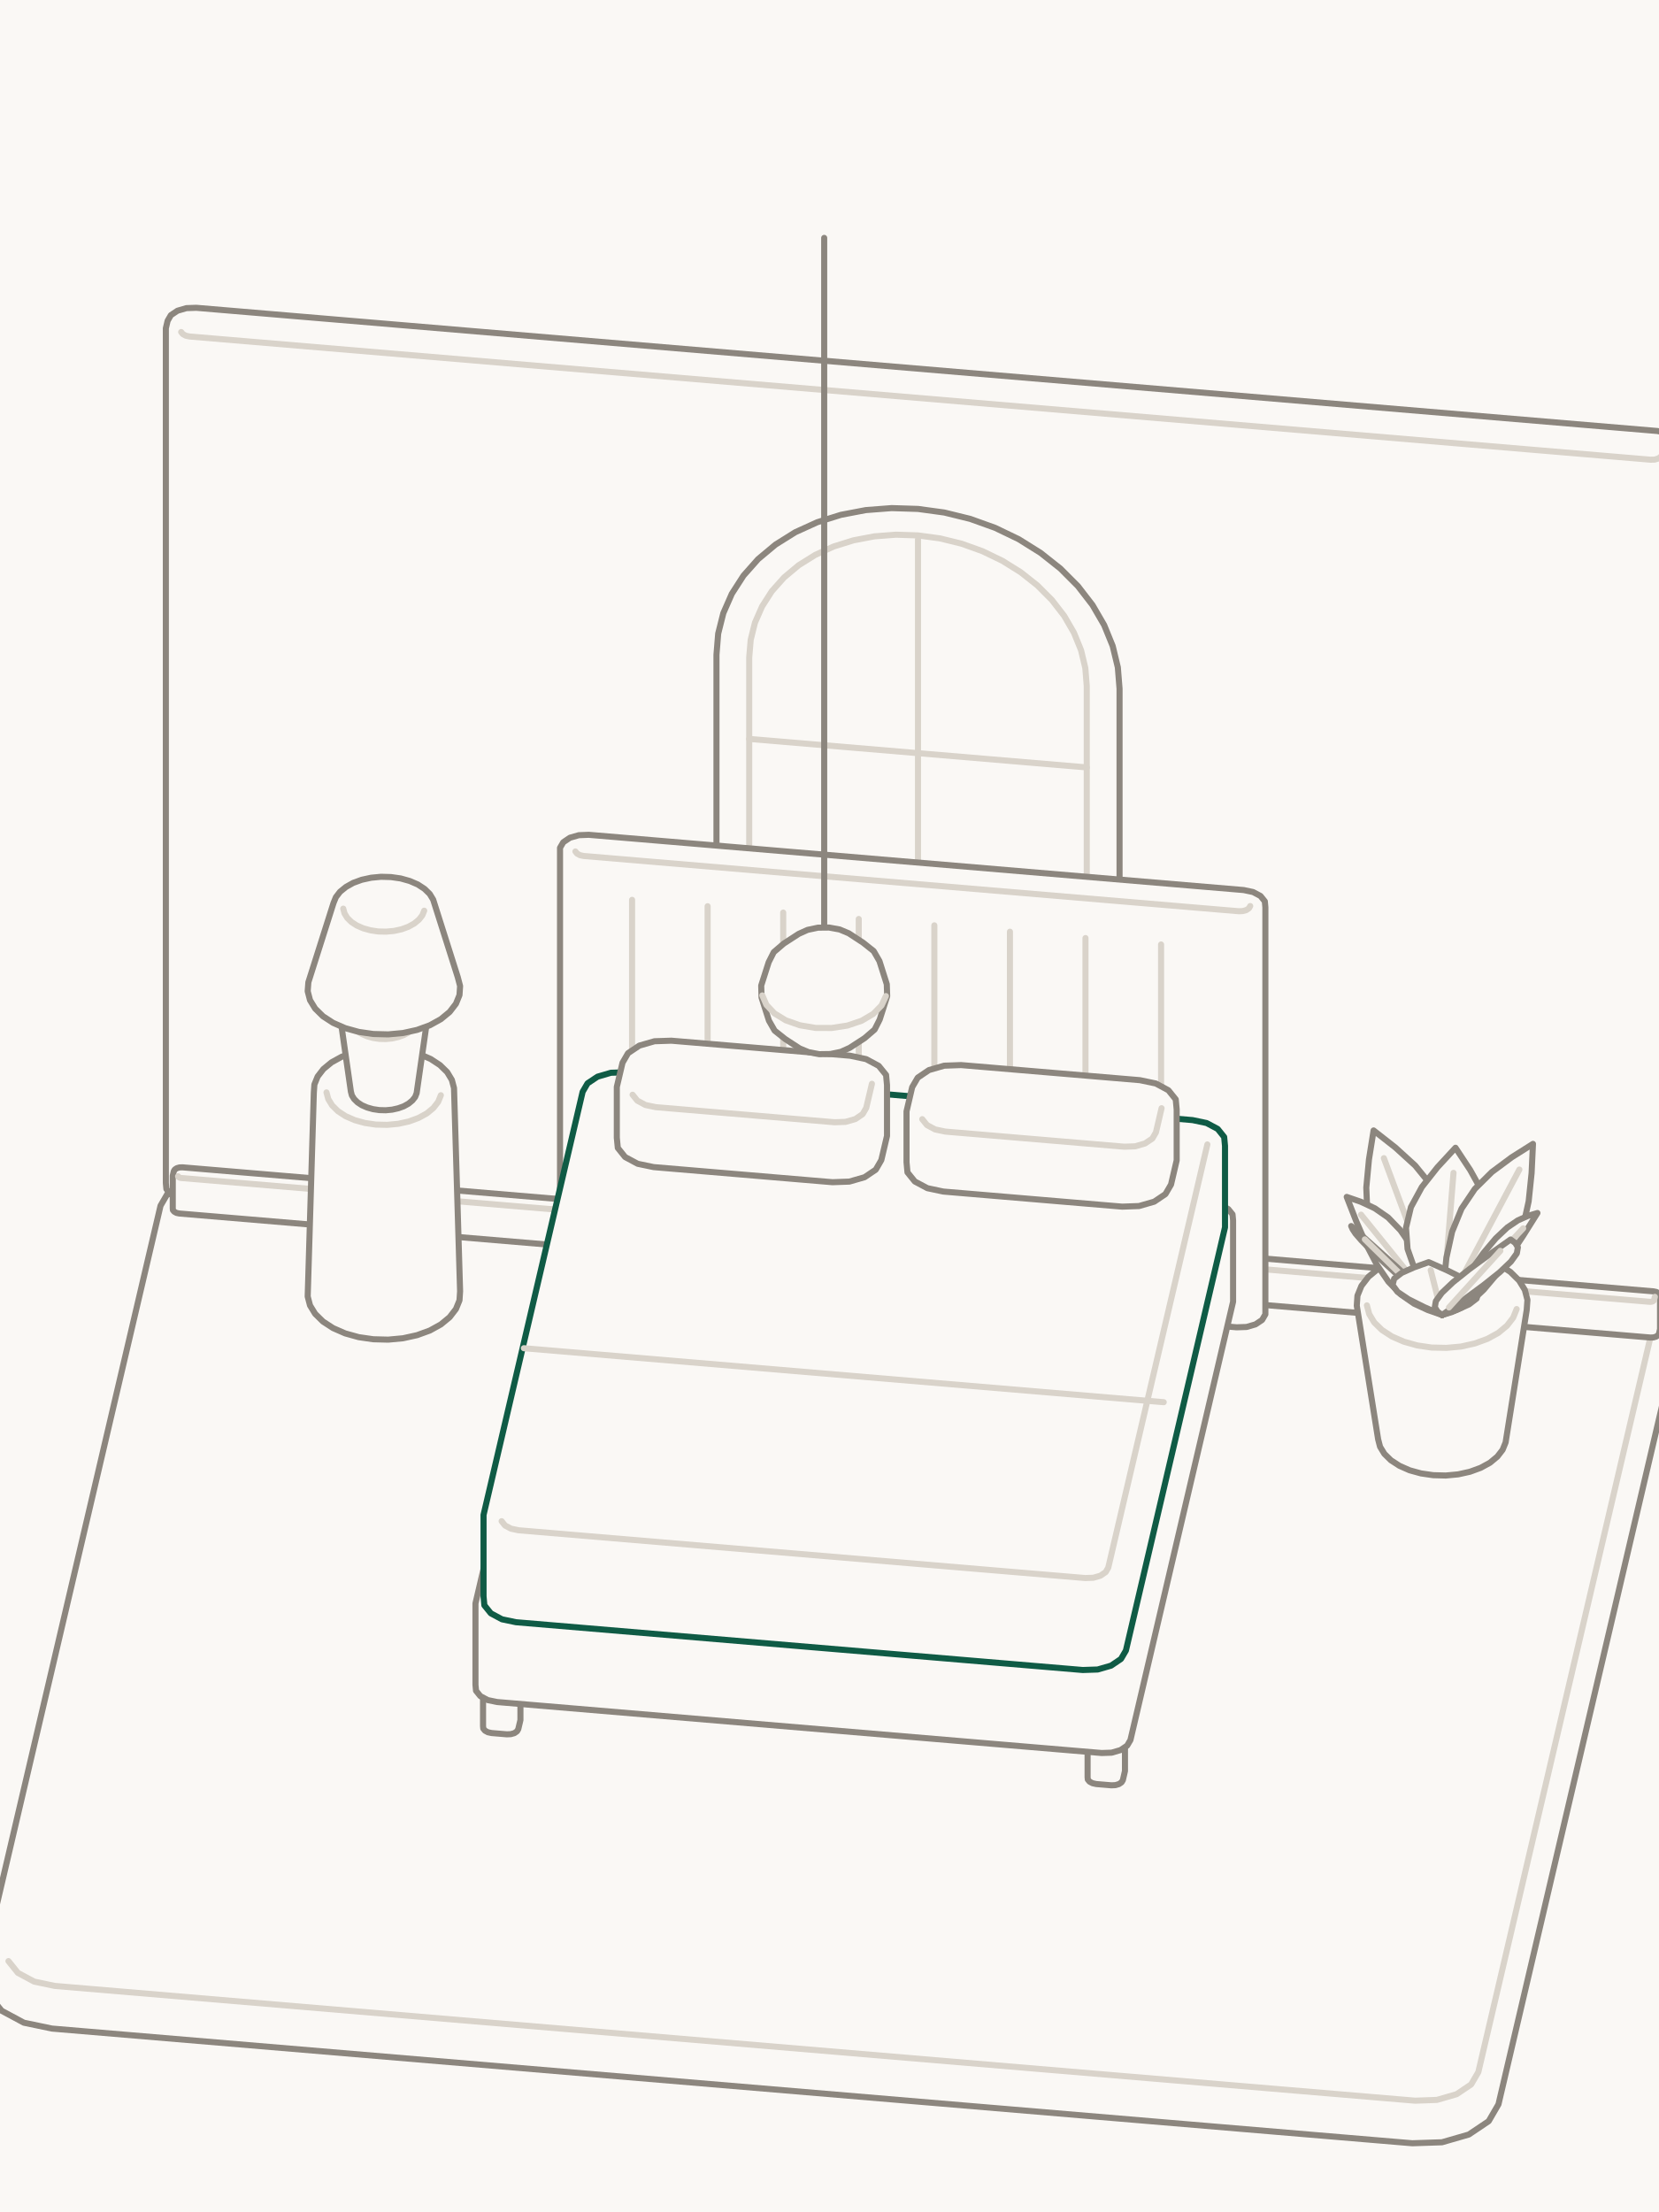
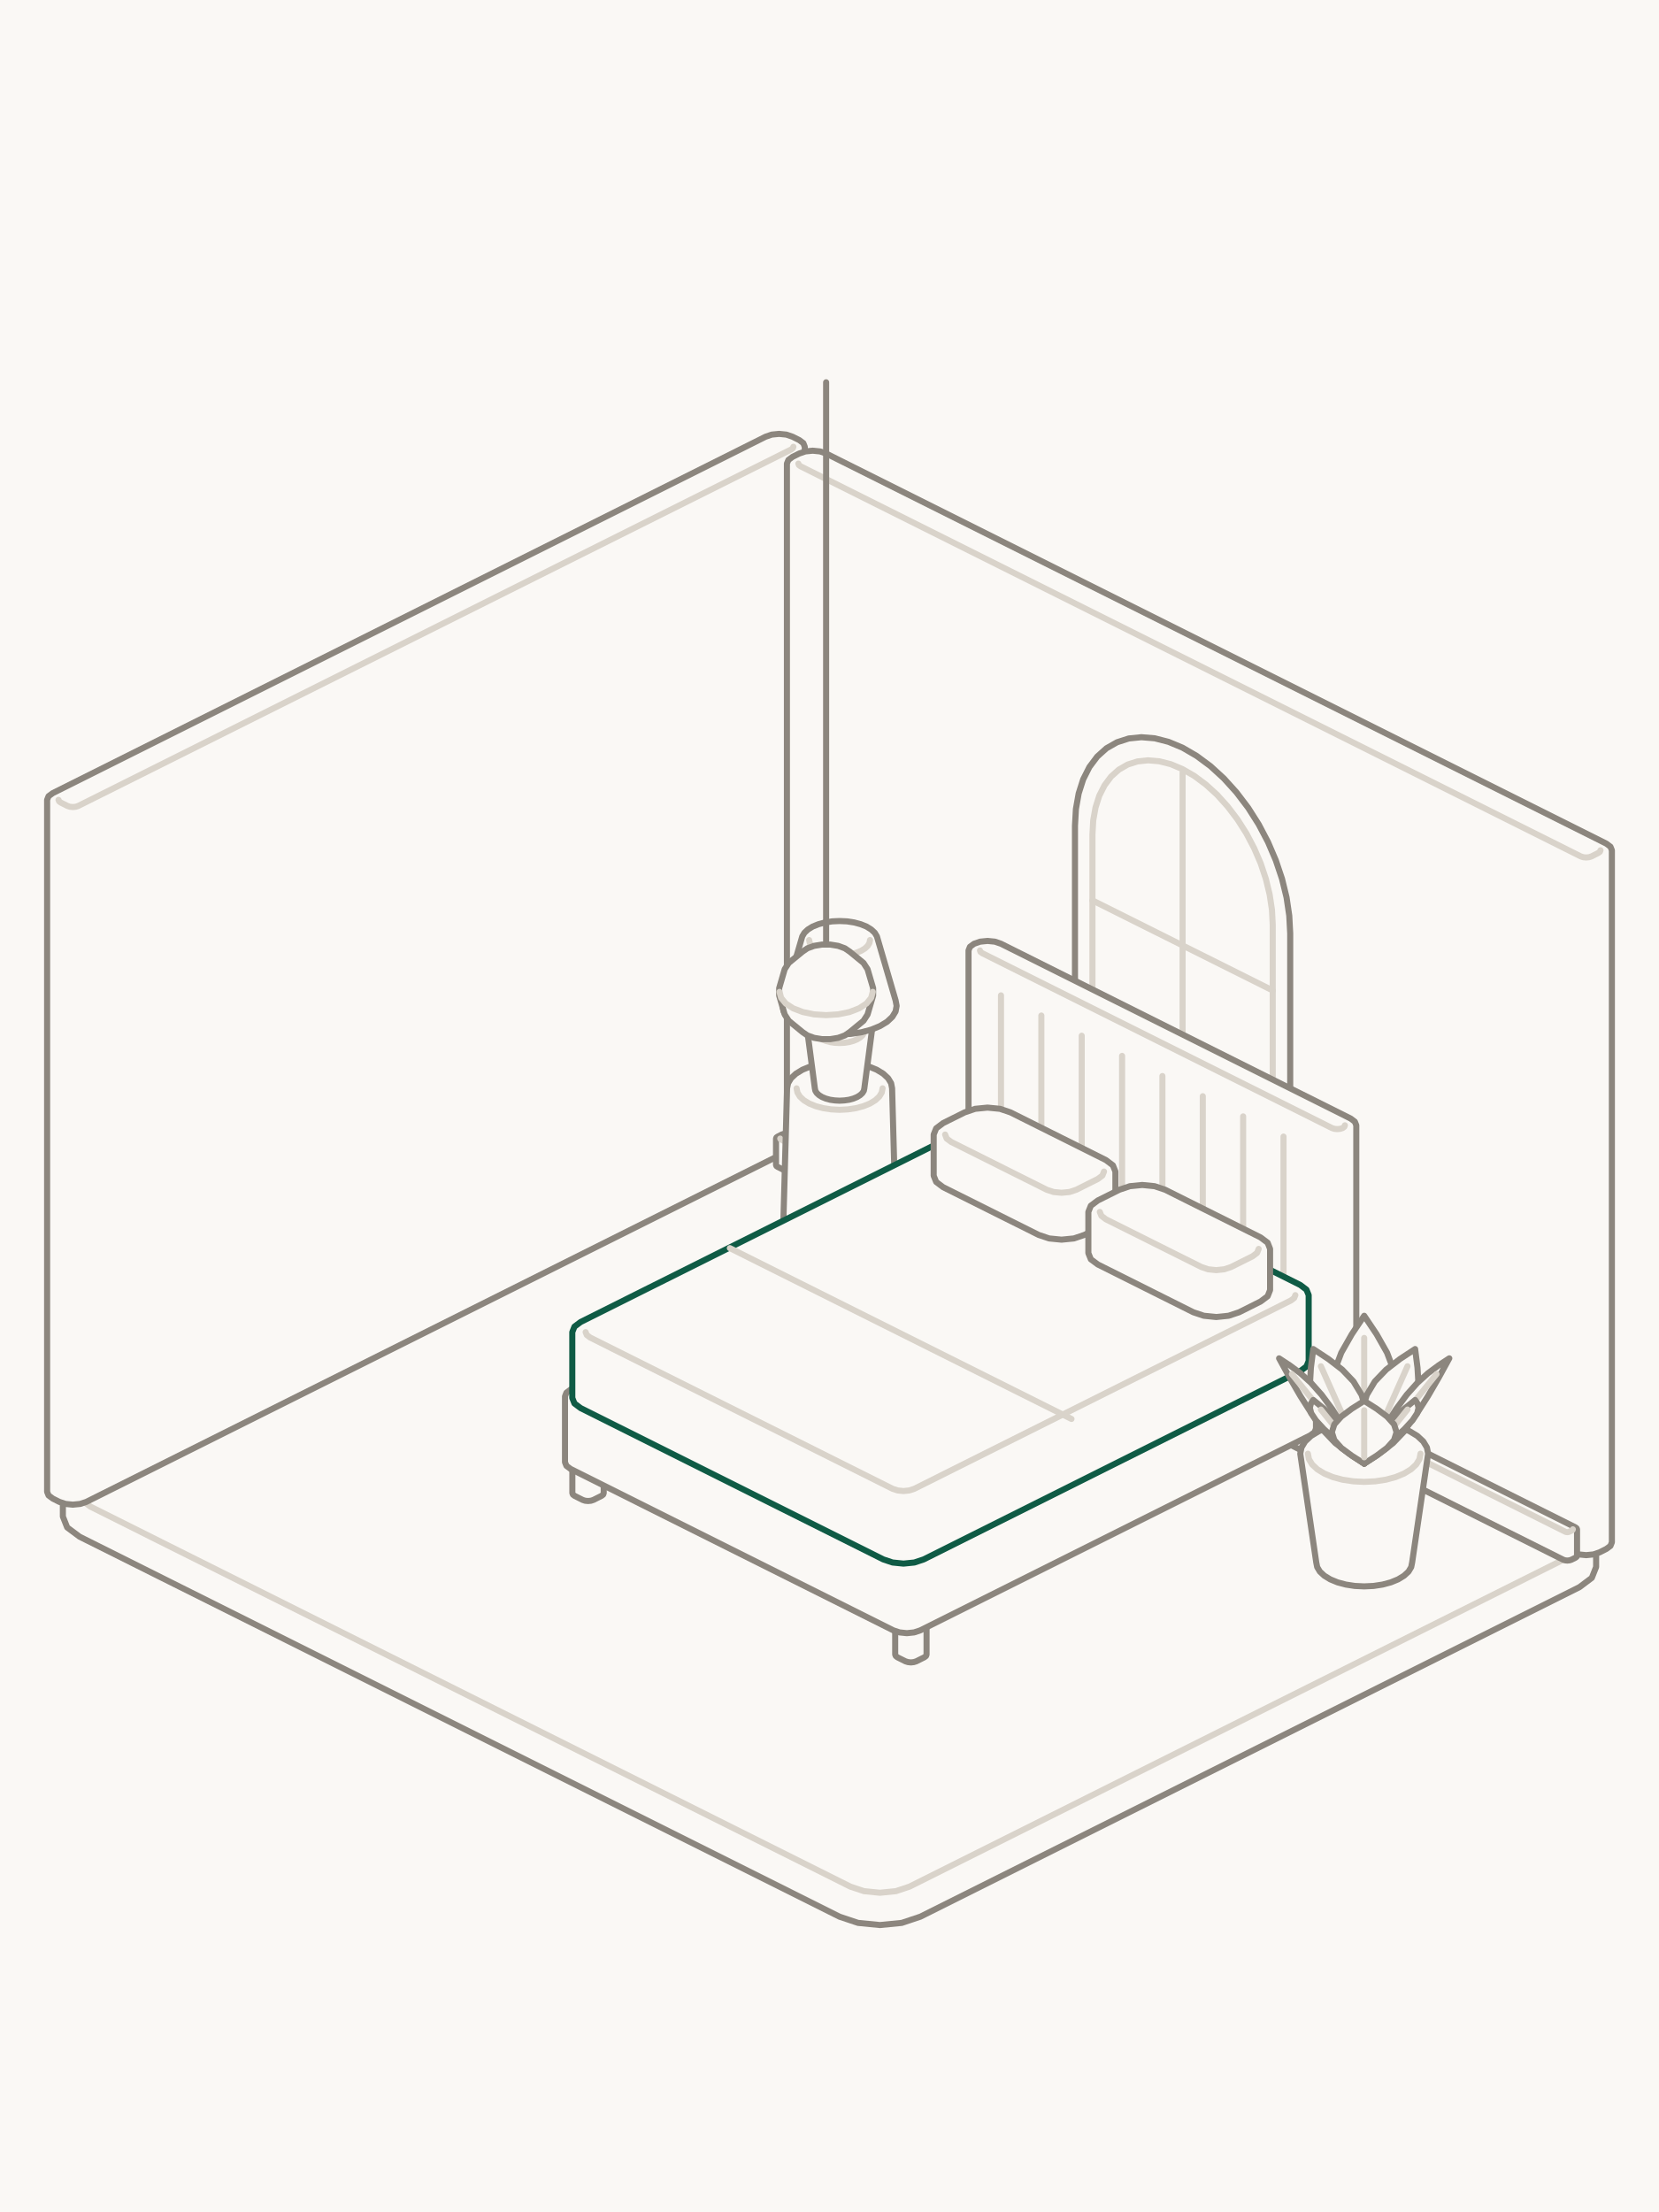
<svg xmlns="http://www.w3.org/2000/svg" viewBox="0 0 300 400" width="300" height="400">
  <rect width="300" height="400" fill="#FAF8F5" />
  <g stroke-width="1.1" stroke-linejoin="round" stroke-linecap="round">
-     <path d="M-2.34 351.96L29.03 218.03L30.8 214.98L34.39 212.57L39.24 211.17L44.61 210.99L290.6 231.73L295.68 232.79L299.7 234.95L302.04 237.86L302.34 241.08L302.34 246.6L270.97 380.53L269.2 383.58L265.61 385.99L260.76 387.39L255.39 387.57L9.4 366.83L4.32 365.77L0.3 363.61L-2.04 360.7L-2.34 357.48Z" fill="#FAF8F5" stroke="#8C867E" />
-     <path d="M298.7 240.77L267.33 374.7L266.03 376.93L263.4 378.7L259.84 379.73L255.9 379.87L9.92 359.12L6.19 358.34L3.24 356.76L1.53 354.63" fill="none" stroke="#D9D3CA" />
-     <path d="M29.99 59.37L30.31 58.01L30.9 56.99L32.1 56.19L33.71 55.72L35.5 55.66L299.71 77.94L301.4 78.29L302.74 79.01L303.52 79.98L303.62 81.06L303.62 235.62L303.3 236.98L302.71 238L301.52 238.8L299.9 239.27L298.11 239.33L33.9 217.05L32.21 216.7L30.87 215.98L30.09 215.01L29.99 213.93Z" fill="#FAF8F5" stroke="#8C867E" />
-     <path d="M300.89 80.82L300.57 82.19L300.33 82.6L299.85 82.92L299.21 83.11L298.49 83.13L34.29 60.85L33.61 60.71L33.07 60.42L32.76 60.04" fill="none" stroke="#D9D3CA" />
-     <path d="M31.24 212.61L31.43 211.79L31.61 211.49L31.97 211.25L32.45 211.11L32.99 211.09L299.02 233.52L299.53 233.63L299.93 233.84L300.16 234.13L300.19 234.45L300.19 240.34L300 241.16L299.82 241.47L299.46 241.71L298.98 241.85L298.44 241.87L32.42 219.44L31.91 219.33L31.51 219.11L31.27 218.82L31.24 218.5Z" fill="#FAF8F5" stroke="#8C867E" />
-     <path d="M299.25 234.51L299.12 235.06L299.03 235.21L298.85 235.33L298.61 235.4L298.34 235.41L32.77 213.02L32.52 212.97L32.32 212.86L32.2 212.71" fill="none" stroke="#D9D3CA" />
-     <path d="M132.3 170.15L199.71 175.83L202.45 173.86L202.45 124.54L202.14 120.68L201.21 116.82L199.67 113.04L197.56 109.41L194.92 105.99L191.77 102.83L188.19 99.99L184.23 97.51L179.95 95.45L175.44 93.83L170.76 92.68L166 92.03L161.25 91.88L156.57 92.24L152.06 93.1L147.78 94.44L143.82 96.24L140.24 98.48L137.09 101.11L134.45 104.09L132.34 107.37L130.8 110.88L129.87 114.58L129.56 118.4L129.56 167.71Z" fill="#FAF8F5" stroke="#8C867E" />
-     <path d="M138.22 165.86L193.79 170.55L196.52 168.57L196.52 124.05L196.26 120.8L195.49 117.58L194.2 114.41L192.44 111.37L190.22 108.5L187.59 105.86L184.58 103.48L181.26 101.41L177.68 99.68L173.9 98.32L169.99 97.36L166 96.82L162.02 96.69L158.11 96.99L154.33 97.71L150.74 98.83L147.43 100.34L144.42 102.22L141.79 104.42L139.57 106.91L137.81 109.66L136.52 112.6L135.75 115.7L135.48 118.9L135.48 163.43Z" fill="none" stroke="#D9D3CA" />
-     <path d="M166 168.21L166 97.55M135.48 133.62L196.52 138.77" fill="none" stroke="#D9D3CA" />
-     <path d="M124.11 173.36L124.75 170.63L124.99 170.22L125.47 169.9L126.11 169.71L126.83 169.69L205.18 176.29L205.86 176.44L206.39 176.72L206.71 177.11L206.75 177.54L206.75 181.22L206.11 183.95L205.87 184.36L205.39 184.68L204.74 184.87L204.03 184.89L125.68 178.29L125 178.15L124.46 177.86L124.15 177.47L124.11 177.04Z" fill="#FAF8F5" stroke="#8C867E" />
-     <path d="M205.61 177.45L204.97 180.18L204.88 180.33L204.7 180.45L204.46 180.52L204.19 180.53L125.84 173.92L125.58 173.87L125.38 173.76L125.27 173.62" fill="none" stroke="#D9D3CA" />
-     <path d="M55.64 234.45L56.75 197.61L56.85 196.12L57.44 194.67L58.48 193.32L59.95 192.11L61.78 191.1L63.91 190.32L66.24 189.81L68.7 189.58L71.19 189.64L73.61 189.99L75.87 190.62L77.88 191.5L79.56 192.6L80.86 193.87L81.71 195.28L82.1 196.75L83.2 233.51L83.09 235.14L82.45 236.71L81.31 238.19L79.72 239.5L77.73 240.6L75.42 241.44L72.88 242L70.2 242.25L67.5 242.18L64.87 241.8L62.42 241.12L60.23 240.16L58.4 238.97L56.99 237.58L56.06 236.06Z" fill="#FAF8F5" stroke="#8C867E" />
-     <path d="M79.72 198.05L79.24 199.24L78.38 200.35L77.18 201.34L75.68 202.16L73.94 202.8L72.02 203.22L70.01 203.41L67.97 203.36L65.99 203.07L64.15 202.56L62.5 201.84L61.12 200.94L60.06 199.89L59.36 198.74L59.04 197.54" fill="none" stroke="#D9D3CA" />
-     <path d="M61.61 184.57L61.68 183.65L62.04 182.76L62.68 181.92L63.59 181.18L64.72 180.56L66.02 180.08L67.46 179.76L68.98 179.62L70.51 179.66L72 179.87L73.39 180.26L74.63 180.8L75.67 181.48L76.47 182.26L76.99 183.13L77.23 184.04L77.17 184.96L75.34 197.68L75.07 198.37L74.57 199L73.88 199.57L73.02 200.05L72.02 200.41L70.92 200.66L69.76 200.77L68.59 200.74L67.45 200.57L66.39 200.27L65.44 199.86L64.65 199.34L64.04 198.74L63.63 198.08L63.45 197.39Z" fill="#FAF8F5" stroke="#8C867E" />
-     <path d="M75.34 184.8L75.07 185.49L74.57 186.12L73.88 186.69L73.02 187.17L72.02 187.53L70.92 187.78L69.76 187.89L68.59 187.86L67.45 187.69L66.39 187.39L65.44 186.98L64.65 186.46L64.04 185.86L63.63 185.2L63.45 184.51" fill="none" stroke="#D9D3CA" />
-     <path d="M69.42 184.3L69.42 178.78" fill="none" stroke="#8C867E" />
-     <path d="M55.64 179.25L55.76 177.63L60.31 163.29L60.74 162.24L61.49 161.26L62.56 160.39L63.88 159.65L65.42 159.09L67.12 158.72L68.9 158.55L70.7 158.6L72.45 158.85L74.09 159.31L75.55 159.94L76.77 160.74L77.71 161.66L78.33 162.68L82.78 176.71L83.2 178.31L83.09 179.94L82.45 181.51L81.31 182.99L79.72 184.3L77.73 185.4L75.42 186.24L72.88 186.8L70.2 187.05L67.5 186.98L64.87 186.6L62.42 185.92L60.23 184.96L58.4 183.77L56.99 182.38L56.06 180.86Z" fill="#FAF8F5" stroke="#8C867E" />
-     <path d="M76.71 164.68L76.37 165.52L75.76 166.3L74.91 167L73.85 167.59L72.62 168.04L71.26 168.34L69.84 168.47L68.4 168.44L67 168.23L65.69 167.87L64.52 167.36L63.54 166.72L62.79 165.98L62.3 165.17L62.07 164.31" fill="none" stroke="#D9D3CA" />
-     <path d="M101.27 153.31L101.86 152.3L103.06 151.49L104.67 151.03L106.47 150.96L224.9 160.95L226.6 161.31L227.94 162.02L228.72 162.99L228.82 164.07L228.82 237.67L228.23 238.69L227.03 239.49L225.41 239.96L223.62 240.02L105.19 230.03L103.49 229.68L102.15 228.96L101.37 227.99L101.27 226.91Z" fill="#FAF8F5" stroke="#8C867E" />
-     <path d="M226.08 163.84L226.08 163.84L225.85 164.25L225.37 164.57L224.72 164.75L224.01 164.78L105.57 154.79L104.89 154.65L104.36 154.36L104.05 153.97" fill="none" stroke="#D9D3CA" />
-     <path d="M114.3 201.36L114.3 162.72M127.96 202.51L127.96 163.87M141.63 203.66L141.63 165.02M155.29 204.82L155.29 166.18M168.96 205.97L168.96 167.33M182.63 207.12L182.63 168.48M196.29 208.27L196.29 169.63M209.96 209.43L209.96 170.79" fill="none" stroke="#D9D3CA" />
-     <path d="M87.35 304.78L87.73 303.14L87.97 302.73L88.45 302.41L89.09 302.23L89.81 302.2L92.54 302.43L93.22 302.57L93.76 302.86L94.07 303.25L94.11 303.68L94.11 311.04L93.72 312.68L93.49 313.08L93.01 313.41L92.36 313.59L91.65 313.62L88.91 313.39L88.24 313.25L87.7 312.96L87.39 312.57L87.35 312.14Z" fill="#FAF8F5" stroke="#8C867E" />
-     <path d="M93.2 303.6L92.81 305.24L92.69 305.44L92.46 305.61L92.13 305.7L91.77 305.71L89.04 305.48L88.7 305.41L88.43 305.27L88.28 305.07" fill="none" stroke="#D9D3CA" />
-     <path d="M196.67 314L197.06 312.36L197.29 311.95L197.77 311.63L198.42 311.44L199.13 311.42L201.87 311.65L202.55 311.79L203.08 312.08L203.39 312.47L203.43 312.9L203.43 320.26L203.05 321.9L202.81 322.3L202.34 322.62L201.69 322.81L200.97 322.84L198.24 322.61L197.56 322.46L197.03 322.18L196.71 321.79L196.67 321.36Z" fill="#FAF8F5" stroke="#8C867E" />
-     <path d="M202.52 312.82L202.14 314.46L202.02 314.66L201.78 314.82L201.46 314.92L201.1 314.93L198.37 314.7L198.03 314.63L197.76 314.48L197.6 314.29" fill="none" stroke="#D9D3CA" />
-     <path d="M85.98 289.95L104.55 210.68L105.14 209.67L106.33 208.86L107.95 208.4L109.74 208.33L219.07 217.55L220.76 217.91L222.1 218.63L222.88 219.6L222.98 220.67L222.98 235.39L204.42 314.65L203.82 315.67L202.63 316.47L201.01 316.94L199.22 317L89.9 307.78L88.2 307.43L86.86 306.71L86.08 305.74L85.98 304.67Z" fill="#FAF8F5" stroke="#8C867E" />
-     <path d="M220.7 220.48L202.14 299.74L201.84 300.25L201.25 300.65L200.44 300.88L199.54 300.91L90.22 291.7L89.37 291.52L88.7 291.16L88.31 290.67" fill="none" stroke="#D9D3CA" />
-     <path d="M87.44 273.95L105.36 197.43L106.25 195.9L108.05 194.7L110.47 193.99L113.16 193.9L215.65 202.55L218.19 203.08L220.2 204.15L221.37 205.61L221.52 207.22L221.52 221.94L203.6 298.47L202.71 299.99L200.92 301.2L198.49 301.9L195.8 301.99L93.31 293.35L90.77 292.82L88.76 291.74L87.59 290.29L87.44 288.67Z" fill="#FAF8F5" stroke="#0F5B45" />
-     <path d="M218.33 206.95L200.41 283.48L199.94 284.29L198.98 284.94L197.69 285.31L196.25 285.36L93.76 276.72L92.4 276.43L91.33 275.86L90.71 275.08" fill="none" stroke="#D9D3CA" />
-     <path d="M94.73 243.8L210.44 253.56" fill="none" stroke="#D9D3CA" />
-     <path d="M111.54 196.55L112.57 192.18L113.57 190.45L115.61 189.08L118.35 188.29L121.4 188.19L153.74 190.91L156.62 191.52L158.9 192.74L160.23 194.38L160.4 196.21L160.4 205.41L159.37 209.78L158.37 211.51L156.34 212.88L153.59 213.67L150.54 213.78L118.2 211.05L115.32 210.45L113.04 209.23L111.72 207.58L111.54 205.75Z" fill="#FAF8F5" stroke="#8C867E" />
-     <path d="M157.67 195.98L156.64 200.35L155.99 201.47L154.68 202.36L152.9 202.87L150.93 202.94L118.58 200.21L116.72 199.82L115.25 199.03L114.39 197.96" fill="none" stroke="#D9D3CA" />
-     <path d="M163.93 200.97L164.95 196.6L165.96 194.87L167.99 193.5L170.74 192.71L173.79 192.6L206.13 195.33L209.01 195.93L211.28 197.15L212.61 198.8L212.78 200.63L212.78 209.83L211.76 214.2L210.75 215.93L208.72 217.3L205.97 218.09L202.93 218.2L170.58 215.47L167.7 214.86L165.43 213.65L164.1 212L163.93 210.17Z" fill="#FAF8F5" stroke="#8C867E" />
-     <path d="M210.05 200.4L209.03 204.77L208.38 205.89L207.06 206.77L205.28 207.29L203.31 207.36L170.97 204.63L169.1 204.24L167.63 203.45L166.77 202.38" fill="none" stroke="#D9D3CA" />
-     <path d="M245.35 236.11L245.47 234.3L246.19 232.53L247.46 230.88L249.25 229.41L251.48 228.18L254.06 227.23L256.91 226.61L259.9 226.33L262.93 226.4L265.87 226.83L268.62 227.6L271.07 228.67L273.12 230L274.7 231.56L275.74 233.26L276.21 235.06L276.08 236.88L272.26 260.84L271.72 262.17L270.77 263.4L269.43 264.51L267.75 265.43L265.81 266.14L263.68 266.61L261.44 266.82L259.17 266.76L256.96 266.44L254.89 265.87L253.06 265.06L251.52 264.06L250.34 262.9L249.56 261.62L249.21 260.27Z" fill="#FAF8F5" stroke="#8C867E" />
-     <path d="M274.26 236.72L273.63 238.28L272.51 239.73L270.94 241.03L268.97 242.11L266.69 242.94L264.19 243.5L261.55 243.74L258.88 243.68L256.29 243.3L253.87 242.62L251.71 241.68L249.9 240.5L248.51 239.14L247.6 237.63L247.18 236.05" fill="none" stroke="#D9D3CA" />
-     <path d="M260.78 237.79L261.62 232.54L262.1 227.45L261.9 222.67L260.83 218.28L258.81 214.33L255.91 210.77L252.33 207.51L248.39 204.42L248.39 204.42L247.55 209.67L247.07 214.76L247.27 219.54L248.34 223.93L250.36 227.89L253.27 231.45L256.84 234.7L260.78 237.79Z" fill="#FAF8F5" stroke="#8C867E" />
-     <path d="M259.54 234.46L250.25 209.43" fill="none" stroke="#D9D3CA" />
-     <path d="M260.78 237.79L259.04 233.35L257.24 229.17L255.32 225.49L253.24 222.47L251.01 220.16L248.61 218.5L246.11 217.33L243.53 216.44L243.53 216.44L245.27 220.89L247.08 225.07L249 228.74L251.07 231.77L253.31 234.08L255.7 235.74L258.21 236.9L260.78 237.79Z" fill="#FAF8F5" stroke="#8C867E" />
-     <path d="M259.05 235.66L246.12 219.65" fill="none" stroke="#D9D3CA" />
-     <path d="M260.78 237.79L264.04 234.26L266.86 230.69L268.84 227.06L269.73 223.33L269.45 219.5L268.07 215.57L265.86 211.58L263.2 207.55L263.2 207.55L259.94 211.08L257.12 214.65L255.14 218.29L254.25 222.02L254.53 225.85L255.91 229.77L258.12 233.76L260.78 237.79Z" fill="#FAF8F5" stroke="#8C867E" />
-     <path d="M261.02 234.77L262.84 212.09" fill="none" stroke="#D9D3CA" />
-     <path d="M260.78 237.79L256.92 234.35L253.34 231.12L250.27 228.3L247.85 226.01L246.16 224.28L245.12 223.08L244.6 222.29L244.34 221.71L244.34 221.71L248.2 225.16L251.78 228.38L254.85 231.2L257.27 233.5L258.96 235.23L260 236.42L260.52 237.22L260.78 237.79Z" fill="#FAF8F5" stroke="#8C867E" />
-     <path d="M259.13 236.19L246.81 224.12" fill="none" stroke="#D9D3CA" />
-     <path d="M260.78 237.79L264.63 235.36L268.22 232.71L271.29 229.65L273.7 226.07L275.4 221.92L276.43 217.24L276.96 212.15L277.21 206.85L277.21 206.85L273.36 209.28L269.78 211.94L266.7 214.99L264.29 218.57L262.59 222.73L261.56 227.41L261.03 232.49L260.78 237.79Z" fill="#FAF8F5" stroke="#8C867E" />
-     <path d="M262.42 234.7L274.75 211.49" fill="none" stroke="#D9D3CA" />
-     <path d="M260.78 237.79L257.51 236.35L254.7 234.94L252.72 233.61L251.82 232.37L252.11 231.22L253.48 230.17L255.69 229.19L258.35 228.24L258.35 228.24L261.62 229.69L264.44 231.09L266.42 232.43L267.31 233.67L267.02 234.82L265.65 235.87L263.44 236.85L260.78 237.79Z" fill="#FAF8F5" stroke="#8C867E" />
-     <path d="M260.54 236.84L258.72 229.68" fill="none" stroke="#D9D3CA" />
-     <path d="M260.78 237.79L262.52 237.27L264.32 236.47L266.24 235.17L268.31 233.22L270.55 230.56L272.94 227.25L275.45 223.44L278.02 219.35L278.02 219.35L276.28 219.88L274.48 220.68L272.56 221.98L270.49 223.93L268.25 226.59L265.86 229.9L263.35 233.71L260.78 237.79Z" fill="#FAF8F5" stroke="#8C867E" />
-     <path d="M262.5 235.95L275.44 222.12" fill="none" stroke="#D9D3CA" />
-     <path d="M260.78 237.79L259.94 237.17L259.46 236.38L259.65 235.28L260.73 233.79L262.75 231.87L265.65 229.55L269.23 226.93L273.16 224.14L273.16 224.14L274.01 224.77L274.48 225.56L274.29 226.65L273.22 228.14L271.19 230.07L268.29 232.38L264.72 235.01L260.78 237.79Z" fill="#FAF8F5" stroke="#8C867E" />
-     <path d="M262.02 236.43L271.31 226.19" fill="none" stroke="#D9D3CA" />
-     <path d="M149.04 169.98L149.04 43.02" fill="none" stroke="#8C867E" />
-     <path d="M137.65 178.22L139 174L139.92 172.18L141.74 170.62L144.44 168.87L146.04 168.15L147.93 167.75L149.93 167.73L151.84 168.08L153.48 168.77L156.08 170.47L157.99 171.99L159.03 173.79L160.36 177.98L160.43 180.14L159.08 184.36L158.16 186.18L156.34 187.74L153.64 189.49L152.04 190.21L150.15 190.6L148.15 190.63L146.24 190.27L144.6 189.59L141.99 187.89L140.08 186.37L139.05 184.57L137.71 180.38Z" fill="#FAF8F5" stroke="#8C867E" />
-     <path d="M160.2 180.12L159.41 181.82L157.92 183.34L155.82 184.58L153.26 185.45L150.41 185.89L147.47 185.88L144.64 185.4L142.1 184.51L140.04 183.25L138.59 181.71L137.85 180" fill="none" stroke="#D9D3CA" />
+     <path d="M11.37 269.77L12.15 267.79L14.39 266.12L133.58 206.52L136.93 205.4L140.88 205.01L144.83 205.4L148.18 206.52L285.61 275.24L287.85 276.91L288.63 278.89L288.63 283.36L287.85 285.33L285.61 287.01L166.42 346.6L163.07 347.72L159.12 348.11L155.17 347.72L151.82 346.6L14.39 277.88L12.15 276.21L11.37 274.24Z" fill="#FAF8F5" stroke="#8C867E" />
+     <path d="M285.88 278.89L285.3 280.34L283.66 281.56L164.47 341.16L162.02 341.98L159.12 342.27L156.23 341.98L153.77 341.16L16.34 272.44L14.7 271.21L14.12 269.77" fill="none" stroke="#D9D3CA" />
+     <path d="M8.52 144.64L8.78 143.98L9.53 143.43L138.45 78.97L139.56 78.59L140.88 78.46L142.19 78.59L143.31 78.97L144.53 79.58L145.27 80.13L145.53 80.79L145.53 205.91L145.27 206.57L144.53 207.13L15.61 271.59L14.49 271.96L13.17 272.09L11.86 271.96L10.74 271.59L9.53 270.98L8.78 270.42L8.52 269.77Z" fill="#FAF8F5" stroke="#8C867E" />
+     <path d="M143.47 80.79L143.37 81.05L143.07 81.28L14.15 145.74L13.7 145.89L13.17 145.94L12.65 145.89L12.2 145.74L10.99 145.13L10.69 144.91L10.58 144.64" fill="none" stroke="#D9D3CA" />
+     <path d="M142.3 83.83L142.57 83.17L143.31 82.62L144.53 82.01L145.64 81.63L146.96 81.5L148.28 81.63L149.39 82.01L290.47 152.55L291.22 153.11L291.48 153.76L291.48 278.89L291.22 279.55L290.47 280.1L289.26 280.71L288.14 281.09L286.83 281.22L285.51 281.09L284.39 280.71L143.31 210.17L142.57 209.61L142.3 208.96Z" fill="#FAF8F5" stroke="#8C867E" />
+     <path d="M289.42 153.76L289.31 154.03L289.01 154.25L287.8 154.86L287.35 155.01L286.83 155.06L286.3 155.01L285.85 154.86L144.77 84.32L144.47 84.1L144.37 83.83" fill="none" stroke="#D9D3CA" />
+     <path d="M140.33 205.89L140.41 205.69L140.64 205.53L141.36 205.16L141.7 205.05L142.09 205.01L142.49 205.05L142.82 205.16L284.88 276.19L285.1 276.36L285.18 276.55L285.18 281.32L285.1 281.52L284.88 281.69L284.15 282.05L283.81 282.16L283.42 282.2L283.02 282.16L282.69 282.05L140.64 211.02L140.41 210.86L140.33 210.66Z" fill="#FAF8F5" stroke="#8C867E" />
+     <path d="M284.42 276.55L284.38 276.65L284.27 276.74L283.78 276.98L283.62 277.04L283.42 277.06L283.22 277.04L283.05 276.98L141.24 206.07L141.13 205.99L141.09 205.89" fill="none" stroke="#D9D3CA" />
+     <path d="M195.85 191.76L231.85 209.76L233.31 208.7L233.31 168.78L233.14 165.58L232.65 162.28L231.83 158.92L230.7 155.56L229.29 152.26L227.61 149.07L225.7 146.06L223.58 143.27L221.3 140.75L218.89 138.54L216.39 136.69L213.85 135.21L211.31 134.15L208.82 133.51L206.4 133.31L204.12 133.54L202.01 134.22L200.09 135.31L198.41 136.82L197 138.7L195.87 140.94L195.06 143.48L194.56 146.29L194.39 149.32L194.39 189.24Z" fill="#FAF8F5" stroke="#8C867E" />
+     <path d="M199.01 189.46L228.69 204.3L230.15 203.24L230.15 167.2L230.01 164.52L229.59 161.75L228.91 158.94L227.97 156.12L226.78 153.36L225.38 150.7L223.77 148.17L222 145.84L220.09 143.72L218.07 141.88L215.98 140.32L213.85 139.09L211.72 138.19L209.63 137.66L207.61 137.49L205.7 137.69L203.93 138.25L202.33 139.17L200.92 140.43L199.74 142.01L198.79 143.88L198.11 146.01L197.69 148.36L197.55 150.9L197.55 186.95Z" fill="none" stroke="#D9D3CA" />
+     <path d="M213.85 196.88L213.85 139.68M197.55 162.82L230.15 179.11" fill="none" stroke="#D9D3CA" />
+     <path d="M188.15 192L188.26 191.74L188.55 191.51L190.99 190.3L191.43 190.15L191.96 190.09L192.49 190.15L192.93 190.3L234.77 211.21L235.07 211.44L235.17 211.7L235.17 214.68L235.07 214.94L234.77 215.17L232.34 216.38L231.89 216.53L231.37 216.58L230.84 216.53L230.39 216.38L188.55 195.46L188.26 195.24L188.15 194.98Z" fill="#FAF8F5" stroke="#8C867E" />
+     <path d="M234.31 211.7L234.27 211.8L234.16 211.88L231.73 213.1L231.56 213.16L231.37 213.18L231.17 213.16L231 213.1L189.16 192.18L189.05 192.1L189.01 192" fill="none" stroke="#D9D3CA" />
+     <path d="M141.5 226.59L142.33 196.8L142.51 195.87L143.05 194.98L143.93 194.16L145.11 193.44L146.55 192.85L148.19 192.41L149.97 192.14L151.82 192.05L153.68 192.14L155.46 192.41L157.1 192.85L158.54 193.44L159.72 194.16L160.6 194.98L161.14 195.87L161.32 196.8L162.14 226.59L161.95 227.6L161.36 228.57L160.41 229.46L159.12 230.24L157.56 230.88L155.77 231.36L153.84 231.65L151.82 231.75L149.81 231.65L147.88 231.36L146.09 230.88L144.53 230.24L143.24 229.46L142.29 228.57L141.7 227.6Z" fill="#FAF8F5" stroke="#8C867E" />
+     <path d="M159.6 196.8L159.45 197.56L159.01 198.29L158.29 198.96L157.32 199.55L156.14 200.03L154.8 200.39L153.34 200.61L151.82 200.69L150.31 200.61L148.85 200.39L147.51 200.03L146.33 199.55L145.36 198.96L144.64 198.29L144.2 197.56L144.05 196.8" fill="none" stroke="#D9D3CA" />
+     <path d="M145.98 186.37L146.09 185.8L146.42 185.25L146.96 184.75L147.69 184.3L148.58 183.94L149.59 183.67L150.68 183.5L151.82 183.45L152.97 183.5L154.06 183.67L155.07 183.94L155.96 184.3L156.69 184.75L157.23 185.25L157.56 185.8L157.67 186.37L156.3 196.8L156.21 197.24L155.96 197.65L155.54 198.04L154.99 198.38L154.31 198.66L153.54 198.87L152.7 198.99L151.82 199.04L150.95 198.99L150.11 198.87L149.34 198.66L148.66 198.38L148.11 198.04L147.69 197.65L147.44 197.24L147.35 196.8Z" fill="#FAF8F5" stroke="#8C867E" />
+     <path d="M156.3 186.37L156.21 186.81L155.96 187.23L155.54 187.61L154.99 187.95L154.31 188.23L153.54 188.44L152.7 188.57L151.82 188.61L150.95 188.57L150.11 188.44L149.34 188.23L148.66 187.95L148.11 187.61L147.69 187.23L147.44 186.81L147.35 186.37" fill="none" stroke="#D9D3CA" />
+     <path d="M151.82 186.37L151.82 181.9" fill="none" stroke="#8C867E" />
+     <path d="M141.5 181.9L141.7 180.9L145.08 169.32L145.47 168.67L146.1 168.08L146.96 167.55L148 167.13L149.19 166.81L150.48 166.61L151.82 166.55L153.17 166.61L154.46 166.81L155.65 167.13L156.69 167.55L157.54 168.08L158.18 168.67L158.57 169.32L161.95 180.9L162.14 181.9L161.95 182.91L161.36 183.88L160.41 184.77L159.12 185.55L157.56 186.19L155.77 186.67L153.84 186.96L151.82 187.06L149.81 186.96L147.88 186.67L146.09 186.19L144.53 185.55L143.24 184.77L142.29 183.88L141.7 182.91Z" fill="#FAF8F5" stroke="#8C867E" />
+     <path d="M157.33 169.99L157.22 170.52L156.91 171.04L156.4 171.52L155.72 171.93L154.88 172.28L153.93 172.53L152.9 172.69L151.82 172.74L150.75 172.69L149.72 172.53L148.77 172.28L147.93 171.93L147.25 171.52L146.74 171.04L146.43 170.52L146.32 169.99" fill="none" stroke="#D9D3CA" />
+     <path d="M175.14 171.87L175.4 171.21L176.15 170.66L177.26 170.28L178.58 170.15L179.9 170.28L181.01 170.66L244.26 202.28L245 202.84L245.26 203.49L245.26 263.08L245 263.74L244.26 264.29L243.14 264.67L241.82 264.8L240.51 264.67L239.39 264.29L176.15 232.67L175.4 232.11L175.14 231.46Z" fill="#FAF8F5" stroke="#8C867E" />
+     <path d="M243.2 203.49L243.1 203.76L242.8 203.98L242.8 203.98L242.35 204.13L241.82 204.18L241.3 204.13L240.85 203.98L177.61 172.36L177.31 172.14L177.21 171.87" fill="none" stroke="#D9D3CA" />
+     <path d="M181.01 211.27L181.01 179.99M188.31 214.92L188.31 183.64M195.61 218.57L195.61 187.29M202.91 222.22L202.91 190.94M210.2 225.87L210.2 194.58M217.5 229.51L217.5 198.23M224.8 233.16L224.8 201.88M232.1 236.81L232.1 205.53" fill="none" stroke="#D9D3CA" />
+     <path d="M103.5 264.05L103.61 263.79L103.91 263.56L105.36 262.84L105.81 262.69L106.34 262.63L106.86 262.69L107.31 262.84L108.77 263.56L109.07 263.79L109.17 264.05L109.17 270.01L109.07 270.27L108.77 270.5L107.31 271.23L106.86 271.38L106.34 271.43L105.81 271.38L105.36 271.23L103.91 270.5L103.61 270.27L103.5 270.01Z" fill="#FAF8F5" stroke="#8C867E" />
+     <path d="M108.49 264.05L108.43 264.18L108.28 264.29L106.82 265.02L106.6 265.1L106.34 265.13L106.07 265.1L105.85 265.02L104.39 264.29L104.24 264.18L104.19 264.05" fill="none" stroke="#D9D3CA" />
+     <path d="M161.88 293.24L161.99 292.98L162.28 292.75L163.74 292.02L164.19 291.88L164.72 291.82L165.24 291.88L165.69 292.02L167.15 292.75L167.45 292.98L167.55 293.24L167.55 299.2L167.45 299.46L167.15 299.69L165.69 300.42L165.24 300.56L164.72 300.62L164.19 300.56L163.74 300.42L162.28 299.69L161.99 299.46L161.88 299.2Z" fill="#FAF8F5" stroke="#8C867E" />
+     <path d="M166.86 293.24L166.81 293.37L166.66 293.48L165.2 294.21L164.98 294.29L164.72 294.31L164.45 294.29L164.23 294.21L162.77 293.48L162.62 293.37L162.57 293.24" fill="none" stroke="#D9D3CA" />
+     <path d="M102.17 252.5L102.43 251.84L103.18 251.28L173.72 216.01L174.83 215.64L176.15 215.51L177.47 215.64L178.58 216.01L236.96 245.2L237.71 245.76L237.97 246.42L237.97 258.34L237.71 258.99L236.96 259.55L166.42 294.82L165.3 295.19L163.99 295.33L162.67 295.19L161.55 294.82L103.18 265.63L102.43 265.07L102.17 264.42Z" fill="#FAF8F5" stroke="#8C867E" />
+     <path d="M236.25 246.42L236.12 246.75L235.74 247.03L165.2 282.3L164.64 282.48L163.99 282.55L163.33 282.48L162.77 282.3L104.39 253.11L104.02 252.83L103.89 252.5" fill="none" stroke="#D9D3CA" />
+     <path d="M103.49 240.89L103.88 239.9L105 239.06L173.11 205.01L174.78 204.45L176.76 204.25L178.73 204.45L180.41 205.01L235.14 232.37L236.25 233.21L236.65 234.2L236.65 246.11L236.25 247.1L235.14 247.94L167.03 281.99L165.35 282.55L163.38 282.75L161.4 282.55L159.73 281.99L105 254.63L103.88 253.79L103.49 252.8Z" fill="#FAF8F5" stroke="#0F5B45" />
+     <path d="M234.24 234.2L234.03 234.72L233.43 235.17L165.32 269.23L164.43 269.52L163.38 269.63L162.33 269.52L161.43 269.23L106.7 241.86L106.11 241.41L105.9 240.89" fill="none" stroke="#D9D3CA" />
+     <path d="M131.98 225.7L193.76 256.59" fill="none" stroke="#D9D3CA" />
+     <path d="M168.84 205.16L169.29 204.04L170.55 203.09L174.45 201.15L176.34 200.51L178.58 200.29L180.82 200.51L182.72 201.15L199.99 209.78L201.25 210.73L201.7 211.85L201.7 219.3L201.25 220.42L199.99 221.37L196.09 223.31L194.2 223.95L191.96 224.17L189.72 223.95L187.82 223.31L170.55 214.68L169.29 213.73L168.84 212.61Z" fill="#FAF8F5" stroke="#8C867E" />
+     <path d="M199.64 211.85L199.35 212.58L198.53 213.19L194.64 215.14L193.41 215.55L191.96 215.69L190.51 215.55L189.28 215.14L172.01 206.5L171.19 205.89L170.91 205.16" fill="none" stroke="#D9D3CA" />
+     <path d="M196.81 219.15L197.26 218.03L198.53 217.08L202.42 215.14L204.32 214.5L206.55 214.28L208.79 214.5L210.69 215.14L227.96 223.77L229.23 224.72L229.67 225.84L229.67 233.29L229.23 234.4L227.96 235.35L224.07 237.3L222.17 237.93L219.93 238.16L217.69 237.93L215.8 237.3L198.53 228.66L197.26 227.72L196.81 226.6Z" fill="#FAF8F5" stroke="#8C867E" />
+     <path d="M227.61 225.84L227.32 226.56L226.5 227.18L222.61 229.12L221.38 229.53L219.93 229.68L218.48 229.53L217.26 229.12L199.99 220.49L199.17 219.87L198.88 219.15" fill="none" stroke="#D9D3CA" />
+     <path d="M235.13 262.87L235.35 261.75L236.01 260.66L237.08 259.66L238.52 258.79L240.27 258.07L242.27 257.54L244.43 257.21L246.69 257.1L248.94 257.21L251.11 257.54L253.11 258.07L254.86 258.79L256.3 259.66L257.37 260.66L258.03 261.75L258.25 262.87L255.36 282.54L255.19 283.38L254.7 284.2L253.9 284.94L252.82 285.6L251.51 286.14L250.01 286.54L248.38 286.79L246.69 286.87L245 286.79L243.37 286.54L241.87 286.14L240.56 285.6L239.48 284.94L238.68 284.2L238.19 283.38L238.02 282.54Z" fill="#FAF8F5" stroke="#8C867E" />
+     <path d="M256.87 262.87L256.68 263.87L256.1 264.82L255.16 265.7L253.89 266.47L252.35 267.11L250.59 267.58L248.68 267.87L246.69 267.97L244.7 267.87L242.79 267.58L241.03 267.11L239.49 266.47L238.22 265.7L237.28 264.82L236.7 263.87L236.51 262.87" fill="none" stroke="#D9D3CA" />
+     <path d="M246.69 264.66L248.93 261.32L250.82 257.98L252.09 254.64L252.54 251.3L252.09 247.96L250.82 244.61L248.93 241.27L246.69 237.93L246.69 237.93L244.45 241.27L242.55 244.61L241.29 247.96L240.84 251.3L241.29 254.64L242.55 257.98L244.45 261.32L246.69 264.66Z" fill="#FAF8F5" stroke="#8C867E" />
+     <path d="M246.69 261.99L246.69 241.94" fill="none" stroke="#D9D3CA" />
+     <path d="M246.69 264.66L247.12 261.28L247.31 258.02L247.06 254.99L246.22 252.24L244.75 249.81L242.71 247.67L240.21 245.75L237.48 243.95L237.48 243.95L237.05 247.33L236.86 250.59L237.11 253.63L237.95 256.37L239.42 258.81L241.46 260.95L243.96 262.86L246.69 264.66Z" fill="#FAF8F5" stroke="#8C867E" />
+     <path d="M245.77 262.59L238.86 247.06" fill="none" stroke="#D9D3CA" />
+     <path d="M246.69 264.66L249.42 262.86L251.92 260.95L253.96 258.81L255.43 256.37L256.27 253.63L256.52 250.59L256.33 247.33L255.9 243.95L255.9 243.95L253.16 245.75L250.67 247.67L248.62 249.81L247.16 252.24L246.32 254.99L246.07 258.02L246.26 261.28L246.69 264.66Z" fill="#FAF8F5" stroke="#8C867E" />
+     <path d="M247.61 262.59L254.52 247.06" fill="none" stroke="#D9D3CA" />
+     <path d="M246.69 264.66L244.77 261.16L242.84 257.84L240.92 254.82L238.99 252.22L237.07 250.06L235.15 248.32L233.22 246.89L231.3 245.63L231.3 245.63L233.22 249.13L235.15 252.45L237.07 255.47L238.99 258.07L240.92 260.23L242.84 261.97L244.77 263.4L246.69 264.66Z" fill="#FAF8F5" stroke="#8C867E" />
+     <path d="M245.15 262.76L233.61 248.48" fill="none" stroke="#D9D3CA" />
+     <path d="M246.69 264.66L248.61 263.4L250.54 261.97L252.46 260.23L254.38 258.07L256.31 255.47L258.23 252.45L260.16 249.13L262.08 245.63L262.08 245.63L260.16 246.89L258.23 248.32L256.31 250.06L254.38 252.22L252.46 254.82L250.54 257.84L248.61 261.16L246.69 264.66Z" fill="#FAF8F5" stroke="#8C867E" />
+     <path d="M248.23 262.76L259.77 248.48" fill="none" stroke="#D9D3CA" />
+     <path d="M246.69 264.66L243.96 262.43L241.46 260.32L239.42 258.44L237.95 256.84L237.11 255.56L236.86 254.57L237.05 253.81L237.48 253.16L237.48 253.16L240.21 255.39L242.71 257.5L244.75 259.38L246.22 260.98L247.06 262.26L247.31 263.25L247.12 264.02L246.69 264.66Z" fill="#FAF8F5" stroke="#8C867E" />
+     <path d="M245.77 263.51L238.86 254.89" fill="none" stroke="#D9D3CA" />
+     <path d="M246.69 264.66L246.26 264.02L246.07 263.25L246.32 262.26L247.16 260.98L248.62 259.38L250.67 257.5L253.16 255.39L255.9 253.16L255.9 253.16L256.33 253.81L256.52 254.57L256.27 255.56L255.43 256.84L253.96 258.44L251.92 260.32L249.42 262.43L246.69 264.66Z" fill="#FAF8F5" stroke="#8C867E" />
+     <path d="M247.61 263.51L254.52 254.89" fill="none" stroke="#D9D3CA" />
+     <path d="M246.69 264.66L244.45 263.24L242.55 261.83L241.29 260.41L240.84 258.99L241.29 257.57L242.55 256.16L244.45 254.74L246.69 253.32L246.69 253.32L248.93 254.74L250.82 256.16L252.09 257.57L252.54 258.99L252.09 260.41L250.82 261.83L248.93 263.24L246.69 264.66Z" fill="#FAF8F5" stroke="#8C867E" />
+     <path d="M246.69 263.53L246.69 255.02" fill="none" stroke="#D9D3CA" />
+     <path d="M149.39 171.91L149.39 69.13" fill="none" stroke="#8C867E" />
+     <path d="M140.9 180.03L140.9 178.69L141.9 175.26L142.63 174.13L145.13 172.08L146.01 171.48L147.22 171.04L148.64 170.81L150.14 170.81L151.56 171.04L152.77 171.48L153.65 172.08L156.15 174.13L156.88 175.26L157.89 178.69L157.89 180.03L156.88 183.46L156.15 184.59L153.65 186.64L152.77 187.24L151.56 187.68L150.14 187.91L148.64 187.91L147.22 187.68L146.01 187.24L145.13 186.64L142.63 184.59L141.9 183.46Z" fill="#FAF8F5" stroke="#8C867E" />
+     <path d="M157.82 179.36L157.53 180.45L156.69 181.47L155.35 182.34L153.61 183.01L151.57 183.43L149.39 183.57L147.21 183.43L145.18 183.01L143.43 182.34L142.09 181.47L141.25 180.45L140.96 179.36" fill="none" stroke="#D9D3CA" />
  </g>
</svg>
